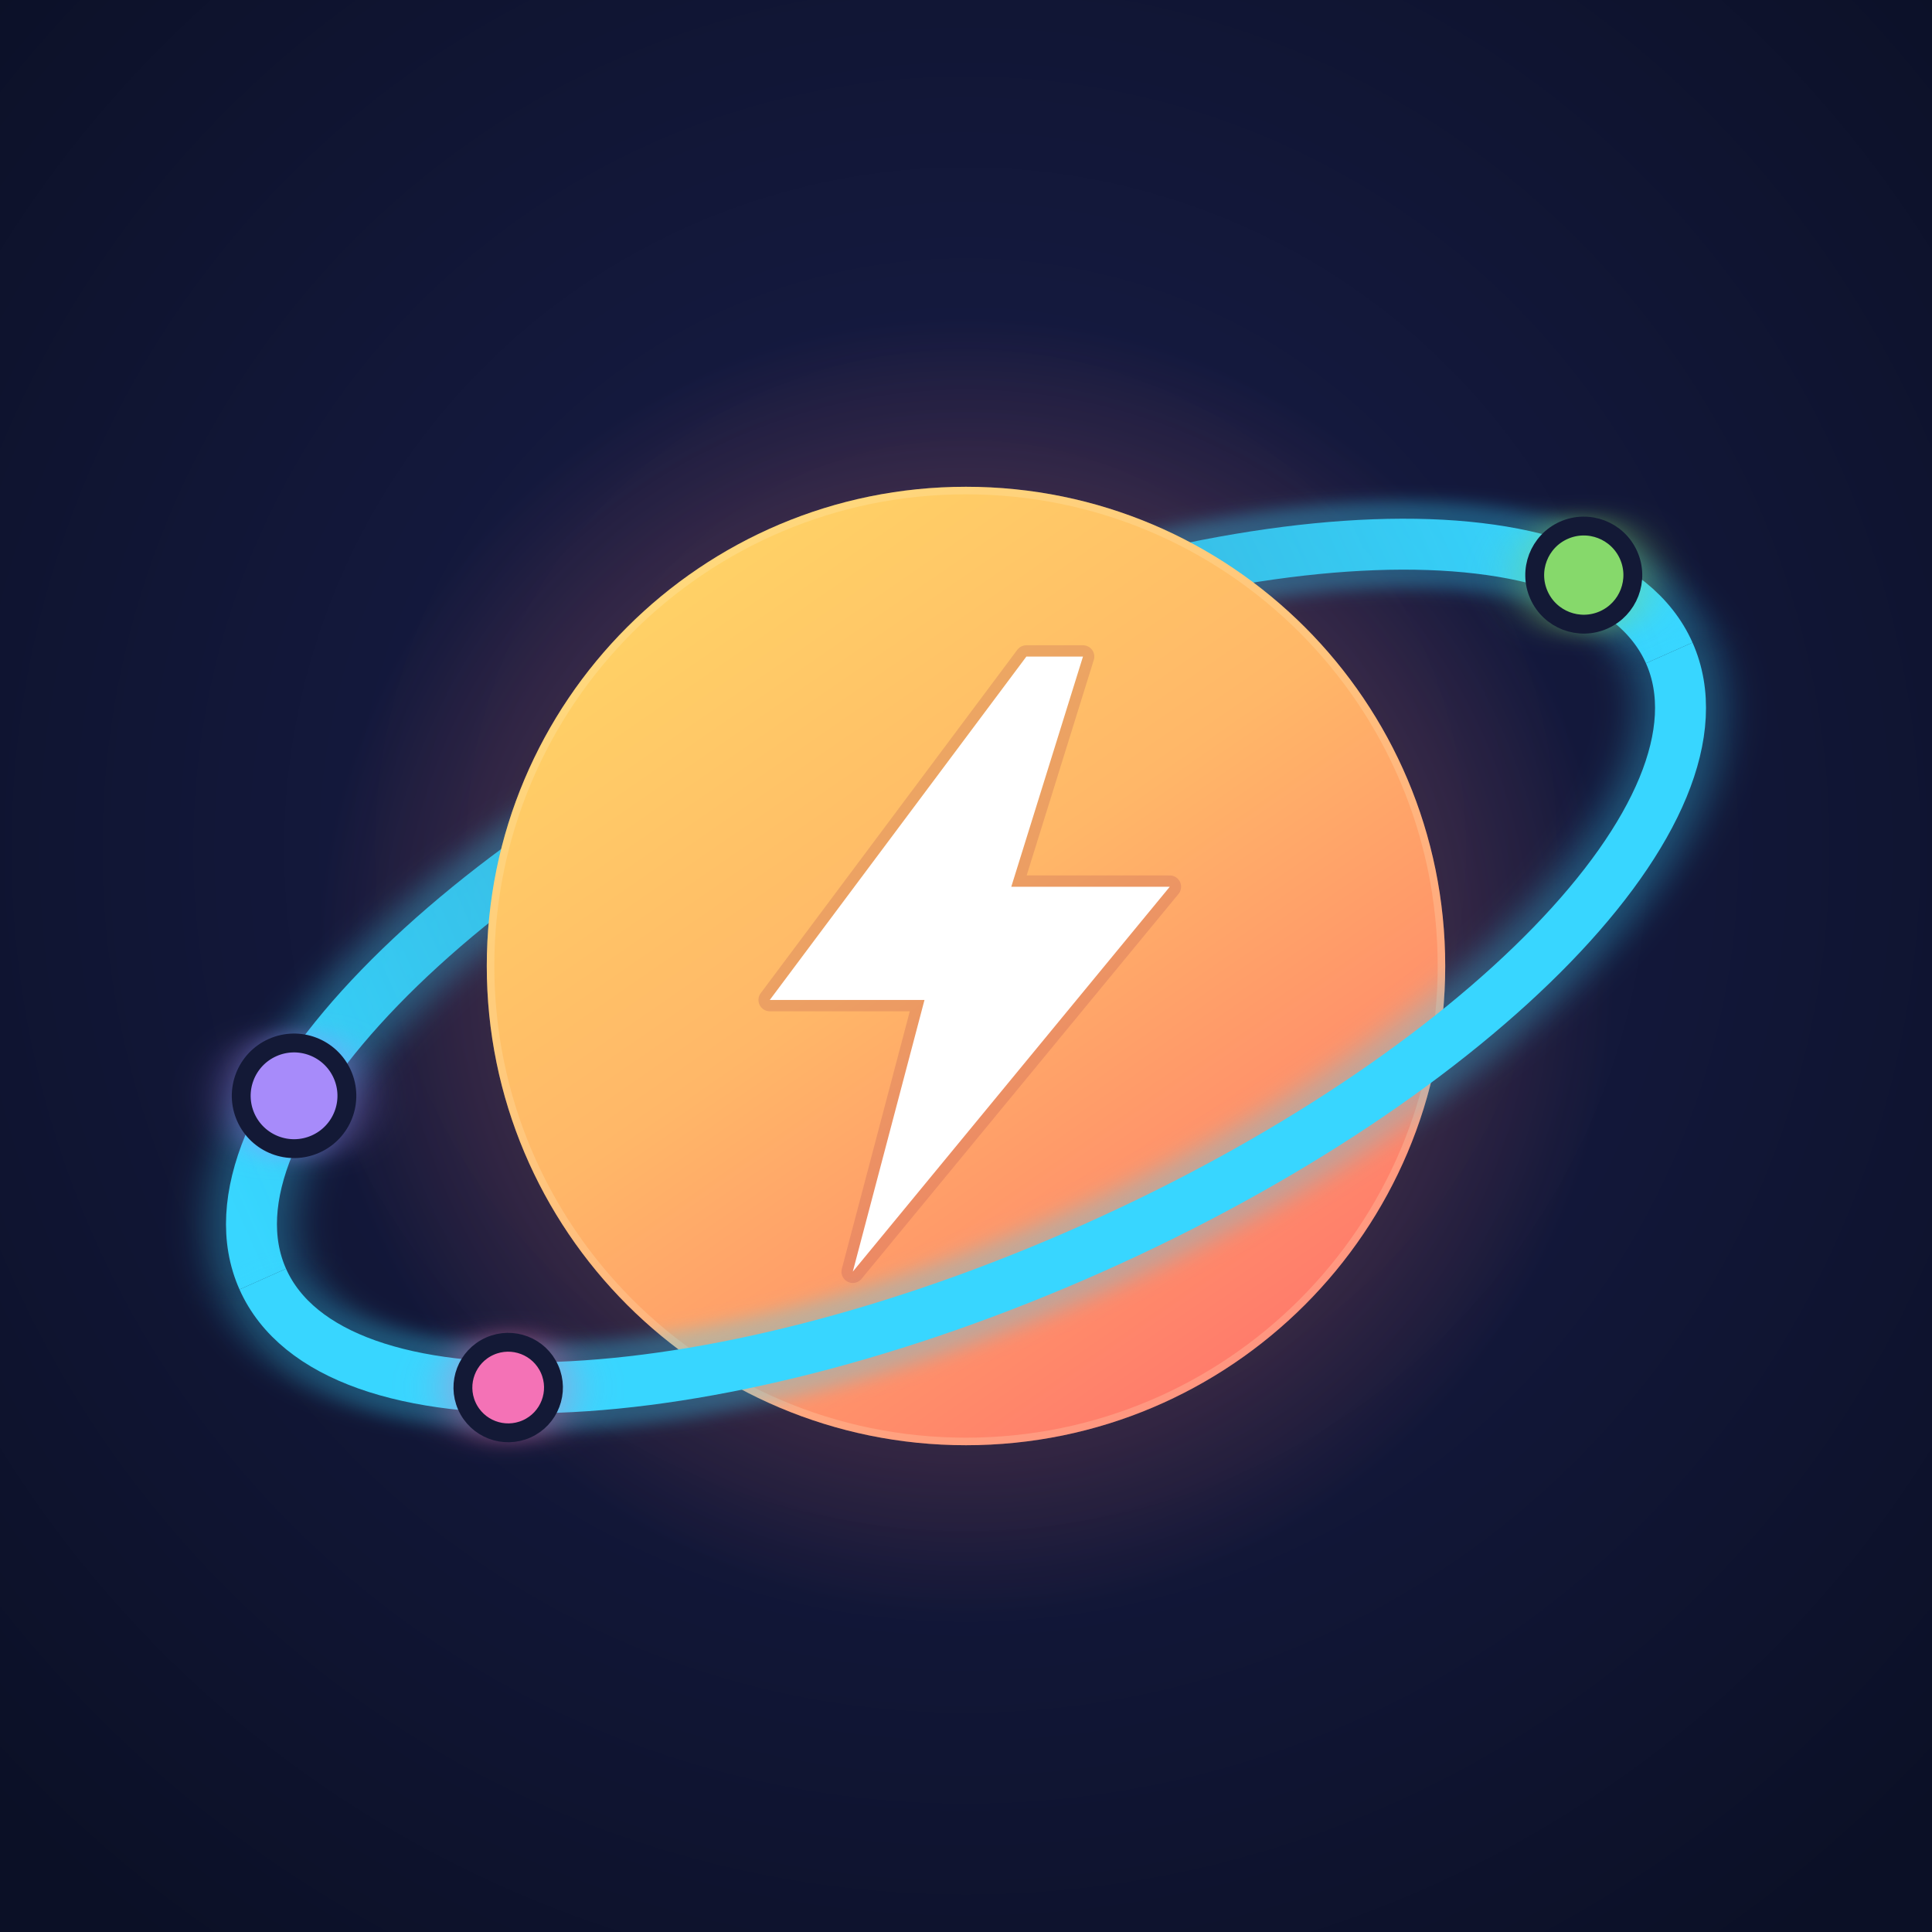
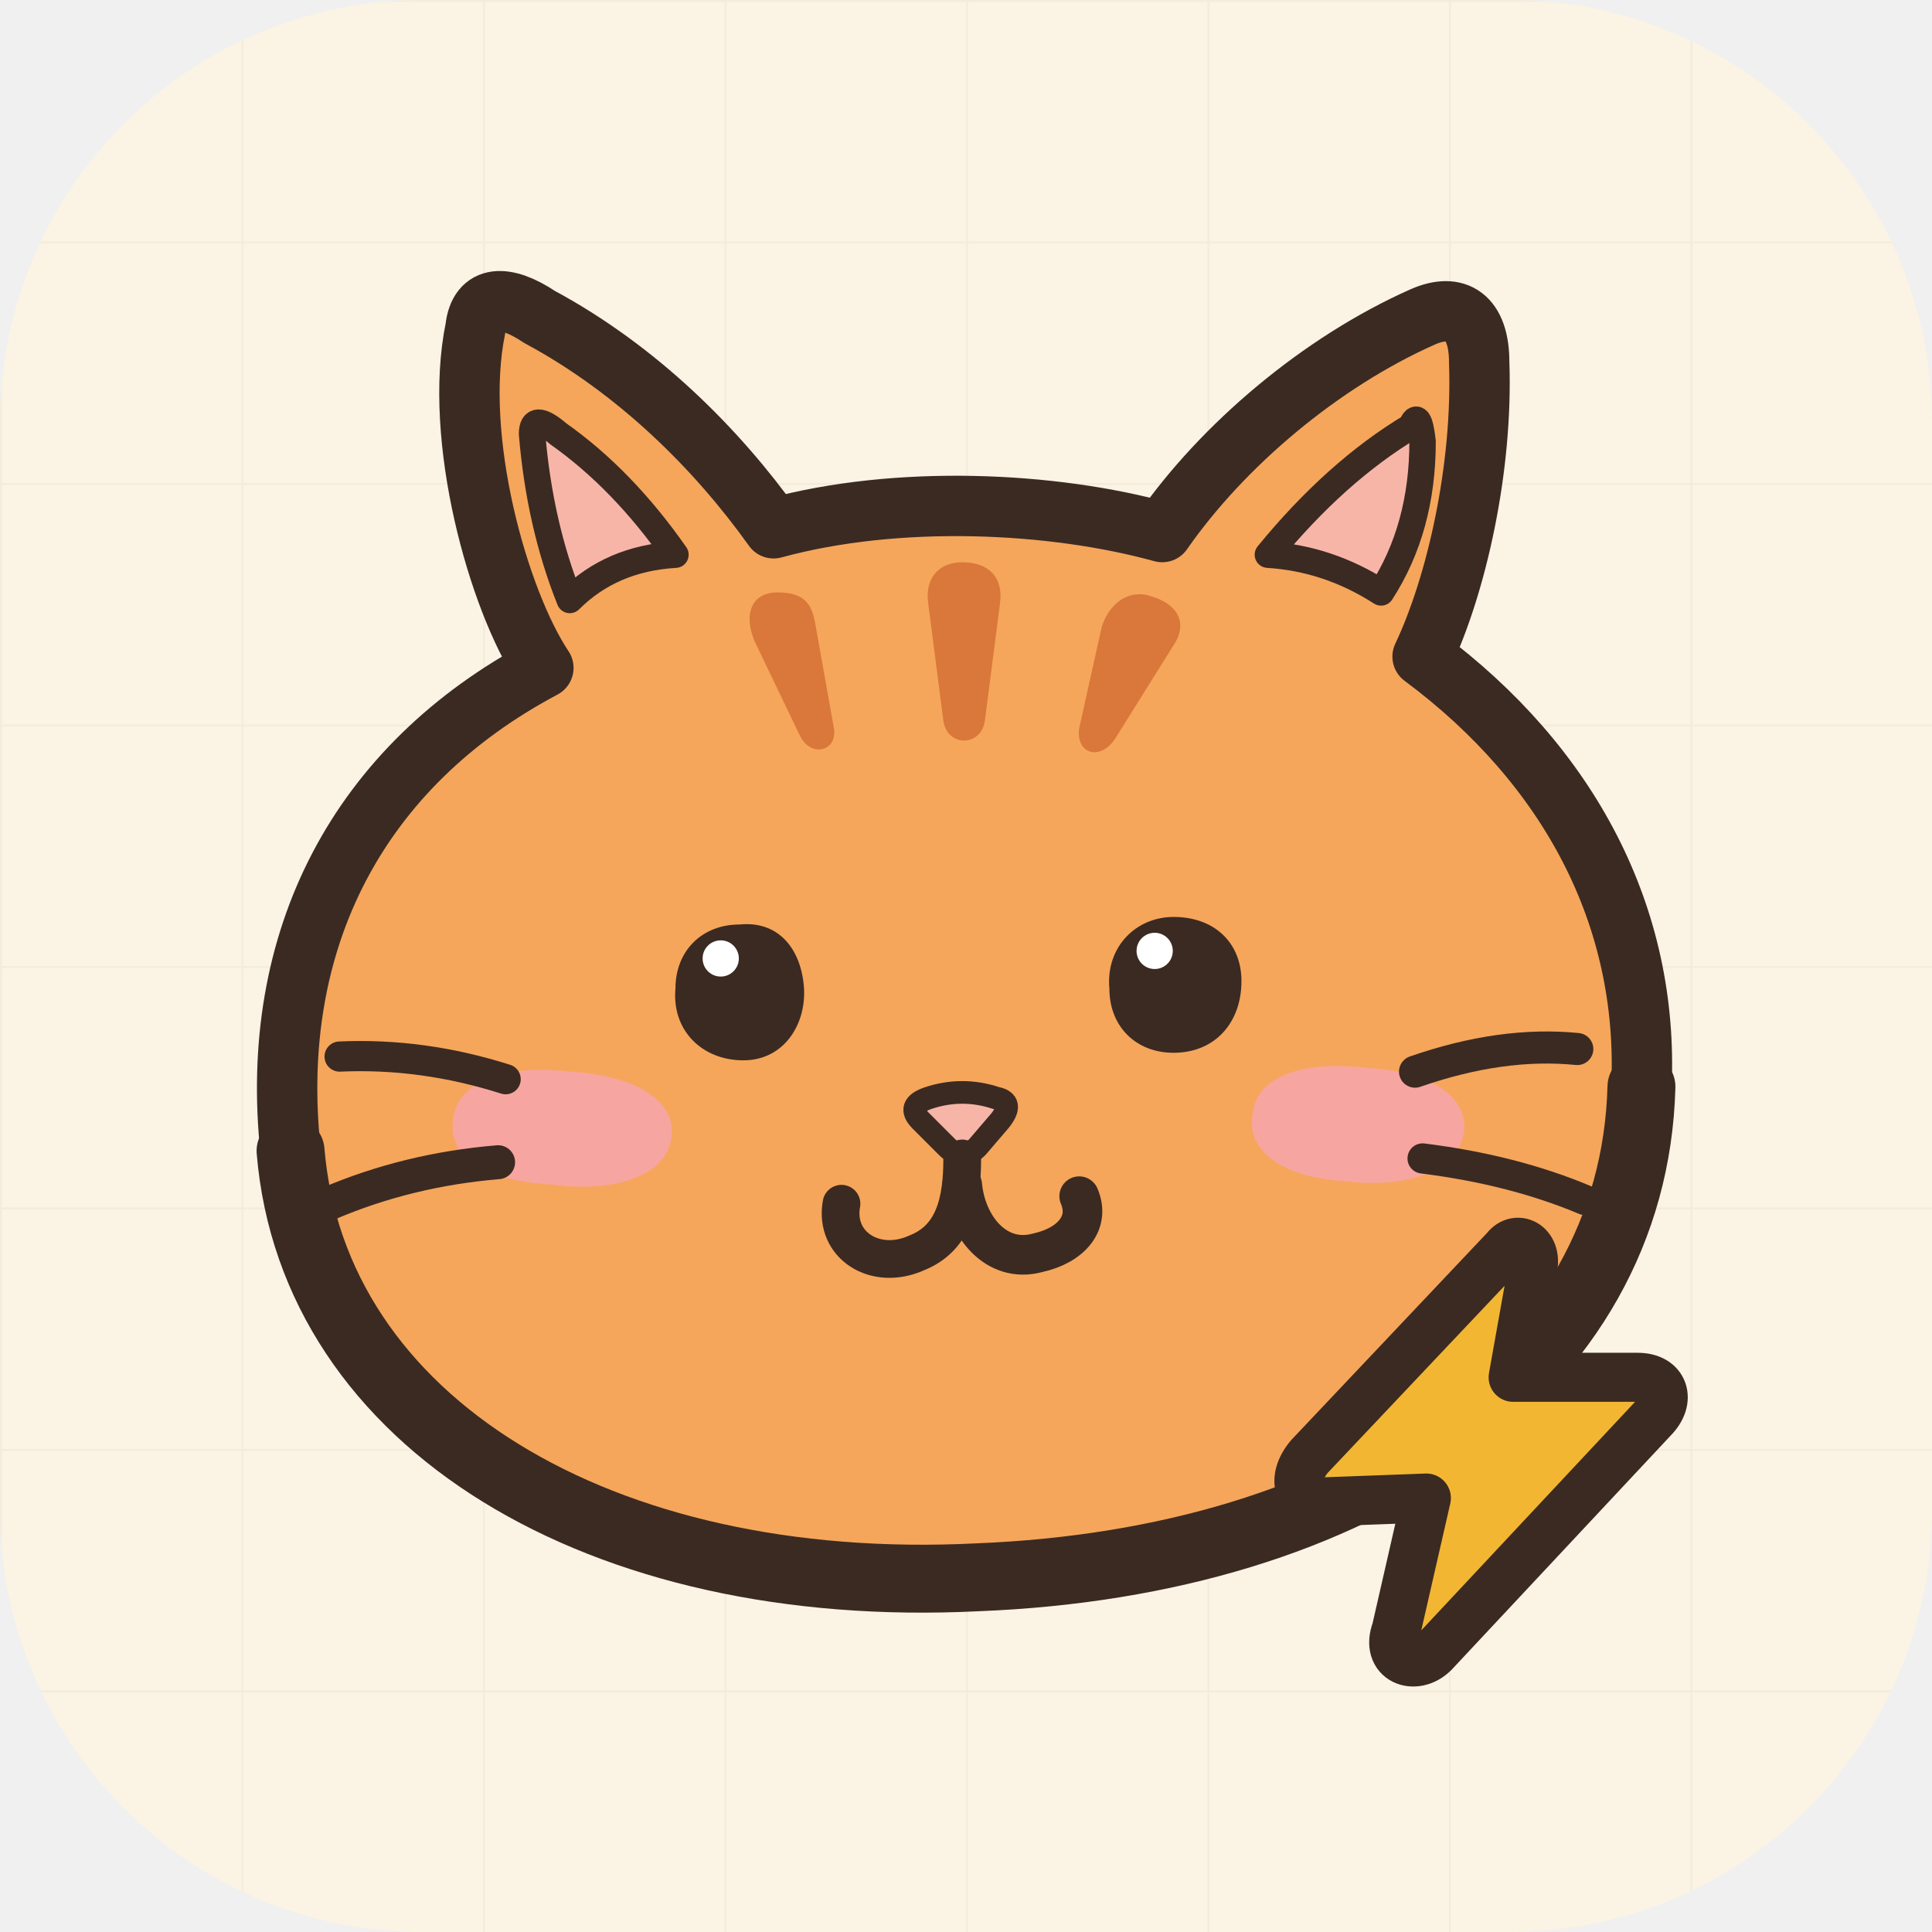
<svg xmlns="http://www.w3.org/2000/svg" width="512" height="512" viewBox="0 0 512 512">
  <defs>
-     <radialGradient id="night" cx="50%" cy="44%" r="70%">
-       <stop offset="0" stop-color="#1a1f4d" />
-       <stop offset="1" stop-color="#0b1026" />
-     </radialGradient>
-     <linearGradient id="energy" x1="180" y1="155" x2="325" y2="365" gradientUnits="userSpaceOnUse">
-       <stop offset="0" stop-color="#ffd166" />
-       <stop offset="0.44" stop-color="#ffb768" />
-       <stop offset="1" stop-color="#ff7b6b" />
-     </linearGradient>
-     <radialGradient id="aura">
-       <stop offset="0.48" stop-color="#ffd166" stop-opacity="0.24" />
-       <stop offset="0.76" stop-color="#ff7b6b" stop-opacity="0.13" />
-       <stop offset="1" stop-color="#ff7b6b" stop-opacity="0" />
-     </radialGradient>
-     <linearGradient id="rear-orbit" x1="52" y1="256" x2="460" y2="256" gradientUnits="userSpaceOnUse">
-       <stop offset="0" stop-color="#38d6ff" />
-       <stop offset="0.5" stop-color="#38d6ff" stop-opacity="0.65" />
-       <stop offset="1" stop-color="#38d6ff" />
-     </linearGradient>
-     <filter id="orbit-glow" x="-30%" y="-60%" width="160%" height="220%" color-interpolation-filters="sRGB">
-       <feGaussianBlur stdDeviation="4" />
-     </filter>
-     <filter id="satellite-glow" x="-100%" y="-100%" width="300%" height="300%" color-interpolation-filters="sRGB">
-       <feGaussianBlur stdDeviation="5" />
-     </filter>
-     <clipPath id="artwork-clip">
-       <circle cx="256" cy="256" r="228" />
-     </clipPath>
+     <pattern id="notebook-grid" width="64" height="64" patternUnits="userSpaceOnUse">
+       <path d="M 64 0 H 0 V 64" fill="none" stroke="#eadfca" stroke-width="1" opacity="0.4" />
+     </pattern>
  </defs>
-   <rect id="background" width="512" height="512" fill="url(#night)" />
-   <g id="foreground" clip-path="url(#artwork-clip)">
-     <circle cx="256" cy="256" r="174" fill="url(#aura)" />
-     <g transform="rotate(-24 256 256)" fill="none" stroke="#38d6ff">
-       <path d="M 52 256 A 204 82 0 0 1 460 256" stroke-width="23" opacity="0.32" filter="url(#orbit-glow)" />
-       <path d="M 52 256 A 204 82 0 0 1 460 256" stroke="url(#rear-orbit)" stroke-width="13.5" />
+   <g id="paper">
+     <rect width="512" height="512" rx="112" fill="#fbf3e4" />
+     <rect width="512" height="512" rx="112" fill="url(#notebook-grid)" />
+   </g>
+   <g id="foreground" stroke="#3b2a22" stroke-linecap="round" stroke-linejoin="round">
+     <path id="cat-head" d="M 144 177       C 132 159 120 116 126 87       C 127 78 134 78 143 84       C 169 98 190 119 205 140       C 238 131 279 133 308 141       C 324 118 350 96 377 84       C 386 80 392 84 392 96       C 393 124 386 155 377 174       C 416 203 437 243 435 288       C 433 364 360 414 259 418       C 159 423 83 377 77 305       C 71 249 95 203 144 177 Z" fill="#f5a65b" stroke-width="16" />
+     <path d="M 435 288 C 433 364 360 414 259 418 C 159 423 83 377 77 305" fill="none" stroke-width="18" />
+     <g fill="#f7b5a8" stroke-width="7">
+       <path d="M 141 115 Q 141 109 148 115         Q 165 127 179 147 Q 162 148 151 159         Q 143 139 141 115 Z" />
+       <path d="M 374 113 Q 376 108 377 117         Q 377 140 366 157 Q 352 148 336 147         Q 354 125 374 113 Z" />
    </g>
-     <circle cx="256" cy="256" r="127" fill="url(#energy)" />
-     <circle cx="256" cy="256" r="126" fill="none" stroke="#fff3c8" stroke-width="2" stroke-opacity="0.22" />
-     <g transform="rotate(-24 256 256)" fill="none" stroke="#38d6ff">
-       <path d="M 460 256 A 204 82 0 0 1 52 256" stroke-width="23" opacity="0.32" filter="url(#orbit-glow)" />
-       <path d="M 460 256 A 204 82 0 0 1 52 256" stroke-width="13.5" />
+     <g fill="#d9783a" stroke="none">
+       <path d="M 206 157 C 199 157 197 163 200 170         L 212 195 C 215 201 222 199 221 193         L 216 165 C 215 159 212 157 206 157 Z" />
+       <path d="M 255 149 C 249 149 245 153 246 160         L 250 191 C 251 198 260 198 261 191         L 265 160 C 266 153 262 149 255 149 Z" />
+       <path d="M 305 158 C 299 156 294 160 292 166         L 286 193 C 285 200 292 202 296 195         L 311 171 C 315 165 312 160 305 158 Z" />
    </g>
-     <g transform="rotate(-24 256 256)">
-       <g opacity="0.5" filter="url(#satellite-glow)">
-         <circle cx="79.331" cy="215" r="17" fill="#a78bfa" />
-         <circle cx="447.697" cy="227.954" r="16" fill="#86d96b" />
-         <circle cx="99.727" cy="308.709" r="15" fill="#f472b6" />
-       </g>
-       <g stroke="#131936" stroke-width="5">
-         <circle cx="79.331" cy="215" r="14" fill="#a78bfa" />
-         <circle cx="447.697" cy="227.954" r="13" fill="#86d96b" />
-         <circle cx="99.727" cy="308.709" r="12" fill="#f472b6" />
-       </g>
+     <g fill="#f7a5a0" stroke="none">
+       <path d="M 120 297 C 121 286 135 282 151 284         C 169 285 179 292 178 301 C 177 312 162 316 147 314         C 130 313 119 308 120 297 Z" />
+       <path d="M 332 295 C 333 285 346 281 362 283         C 380 284 389 291 388 300 C 386 311 372 315 356 313         C 340 312 330 305 332 295 Z" />
    </g>
-     <path d="M 272 174 L 204 265 L 245 265 L 226 337 L 310 235 L 268 235 L 287 174 Z" fill="#ffffff" stroke="#a94c53" stroke-opacity="0.23" stroke-width="6" stroke-linejoin="round" paint-order="stroke" />
+     <g fill="#3b2a22" stroke="none">
+       <path d="M 213 261 C 214 271 208 281 197 281         C 186 281 178 273 179 262 C 179 252 186 245 196 245         C 206 244 212 251 213 261 Z" />
+       <path d="M 329 260 C 329 271 322 279 311 279         C 301 279 294 272 294 262 C 293 251 301 243 311 243         C 322 243 329 250 329 260 Z" />
+     </g>
+     <g fill="#ffffff" stroke="none">
+       <circle cx="191" cy="254" r="4.8" />
+       <circle cx="306" cy="252" r="4.8" />
+     </g>
+     <path d="M 246 291 Q 255 288 264 291       Q 269 292 265 297 L 259 304 Q 255 308 251 304       L 244 297 Q 240 293 246 291 Z" fill="#f7b5a8" stroke-width="6" />
+     <g fill="none">
+       <path d="M 255 307 C 255 318 253 328 243 332         C 232 337 221 330 223 319" stroke-width="10" />
+       <path d="M 255 314 C 256 325 264 335 275 332         C 284 330 289 324 286 317" stroke-width="10.5" />
+       <path d="M 134 286 Q 112 279 90 280" stroke-width="8" />
+       <path d="M 132 308 Q 108 310 87 319" stroke-width="9" />
+       <path d="M 375 284 Q 398 276 418 278" stroke-width="8.5" />
+       <path d="M 377 307 Q 401 310 420 318" stroke-width="8" />
+     </g>
+     <path id="quick-quiz-badge" d="M 399 331       C 402 327 408 330 406 337 L 401 365 L 434 365       C 441 365 443 371 438 376 L 380 438       C 375 443 367 440 370 432 L 378 397 L 351 398       C 344 398 342 392 347 386 Z" fill="#f2b632" stroke-width="13" />
  </g>
</svg>
